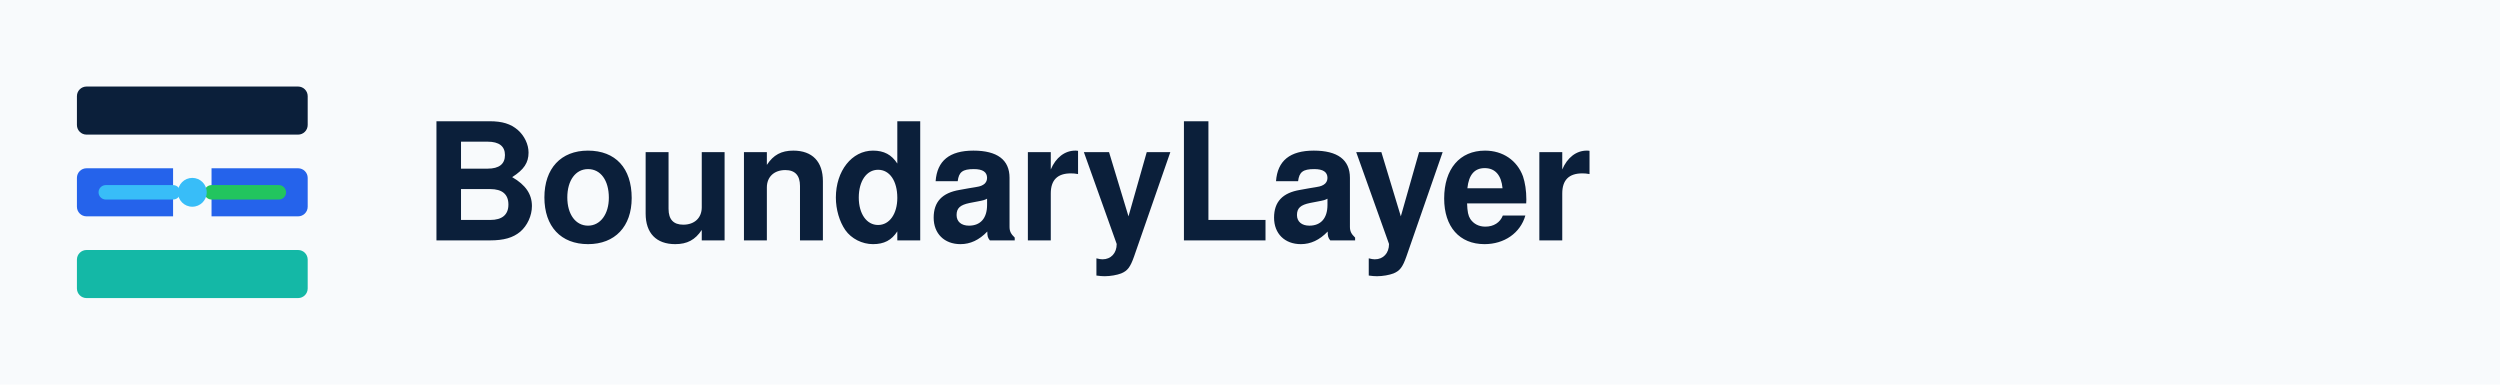
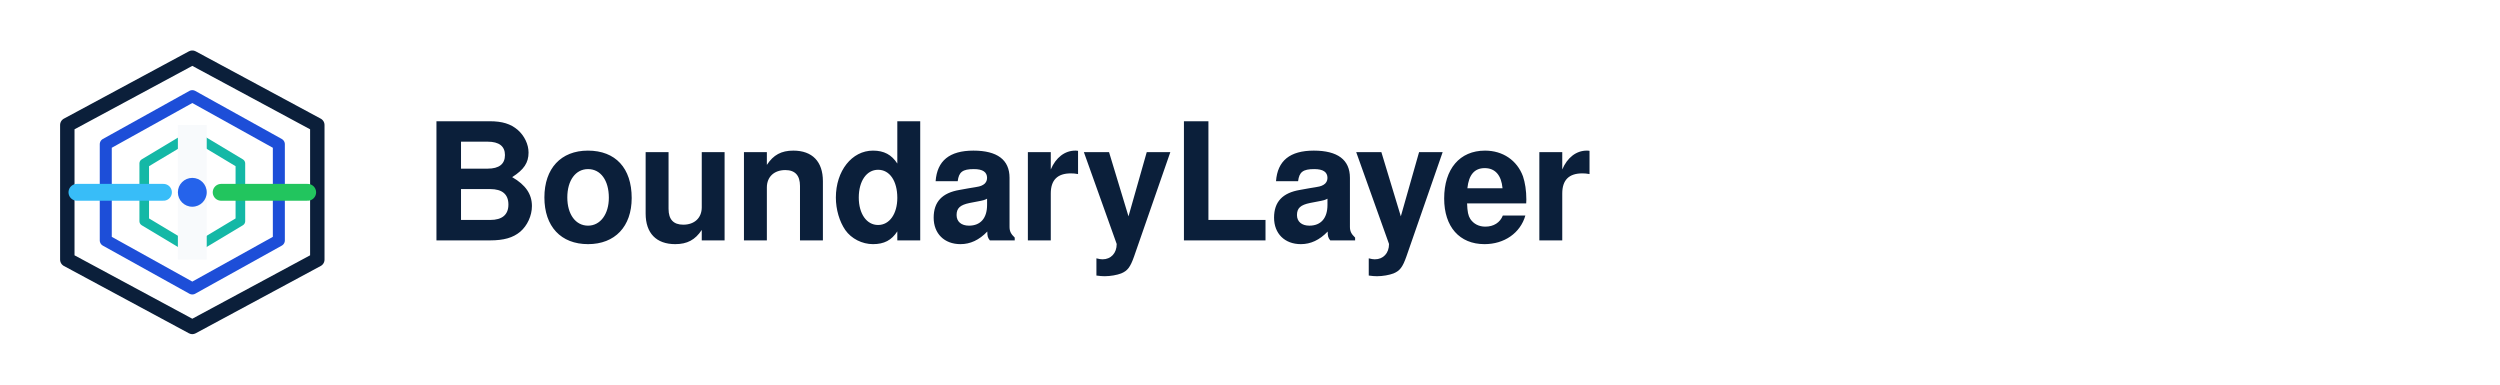
<svg xmlns="http://www.w3.org/2000/svg" viewBox="0 0 520 80" role="img" aria-label="BoundaryLayer logo">
-   <rect width="520" height="80" fill="#F8FAFC" />
-   <g transform="translate(8,8) scale(1)">
-     <rect x="0" y="0" width="64" height="64" fill="none" />
-     <rect x="8" y="10" width="48" height="10" rx="2" fill="#0B1F3A" />
-     <rect x="8" y="27" width="48" height="10" rx="2" fill="#2563EB" />
-     <rect x="8" y="44" width="48" height="10" rx="2" fill="#14B8A6" />
-     <rect x="28" y="24" width="8" height="16" rx="1" fill="#F8FAFC" />
-     <path d="M14 32 L28 32" stroke="#38BDF8" stroke-width="3" stroke-linecap="round" />
-     <path d="M36 32 L50 32" stroke="#22C55E" stroke-width="3" stroke-linecap="round" />
-     <circle cx="32" cy="32" r="3" fill="#38BDF8" />
+   <rect width="520" height="80" fill="none" />
+   <g transform="translate(8,8)">
+     <polygon points="32,4 58,18 58,46 32,60 6,46 6,18" fill="none" stroke="#0B1F3A" stroke-width="3" stroke-linejoin="round" />
+     <polygon points="32,12 50,22 50,42 32,52 14,42 14,22" fill="none" stroke="#1D4ED8" stroke-width="2.5" stroke-linejoin="round" />
+     <polygon points="32,20 42,26 42,38 32,44 22,38 22,26" fill="none" stroke="#14B8A6" stroke-width="2" stroke-linejoin="round" />
+     <rect x="29" y="18" width="6" height="28" fill="#F8FAFC" />
+     <line x1="8" y1="32" x2="26" y2="32" stroke="#38BDF8" stroke-width="3.5" stroke-linecap="round" />
+     <line x1="38" y1="32" x2="56" y2="32" stroke="#22C55E" stroke-width="3.5" stroke-linecap="round" />
+     <circle cx="32" cy="32" r="3" fill="#2563EB" />
  </g>
  <text x="88" y="50" fill="#0B1F3A" font-family="system-ui, -apple-system, Segoe UI, Helvetica, Arial, sans-serif" font-size="34" font-weight="700" letter-spacing="-0.5">BoundaryLayer</text>
</svg>
